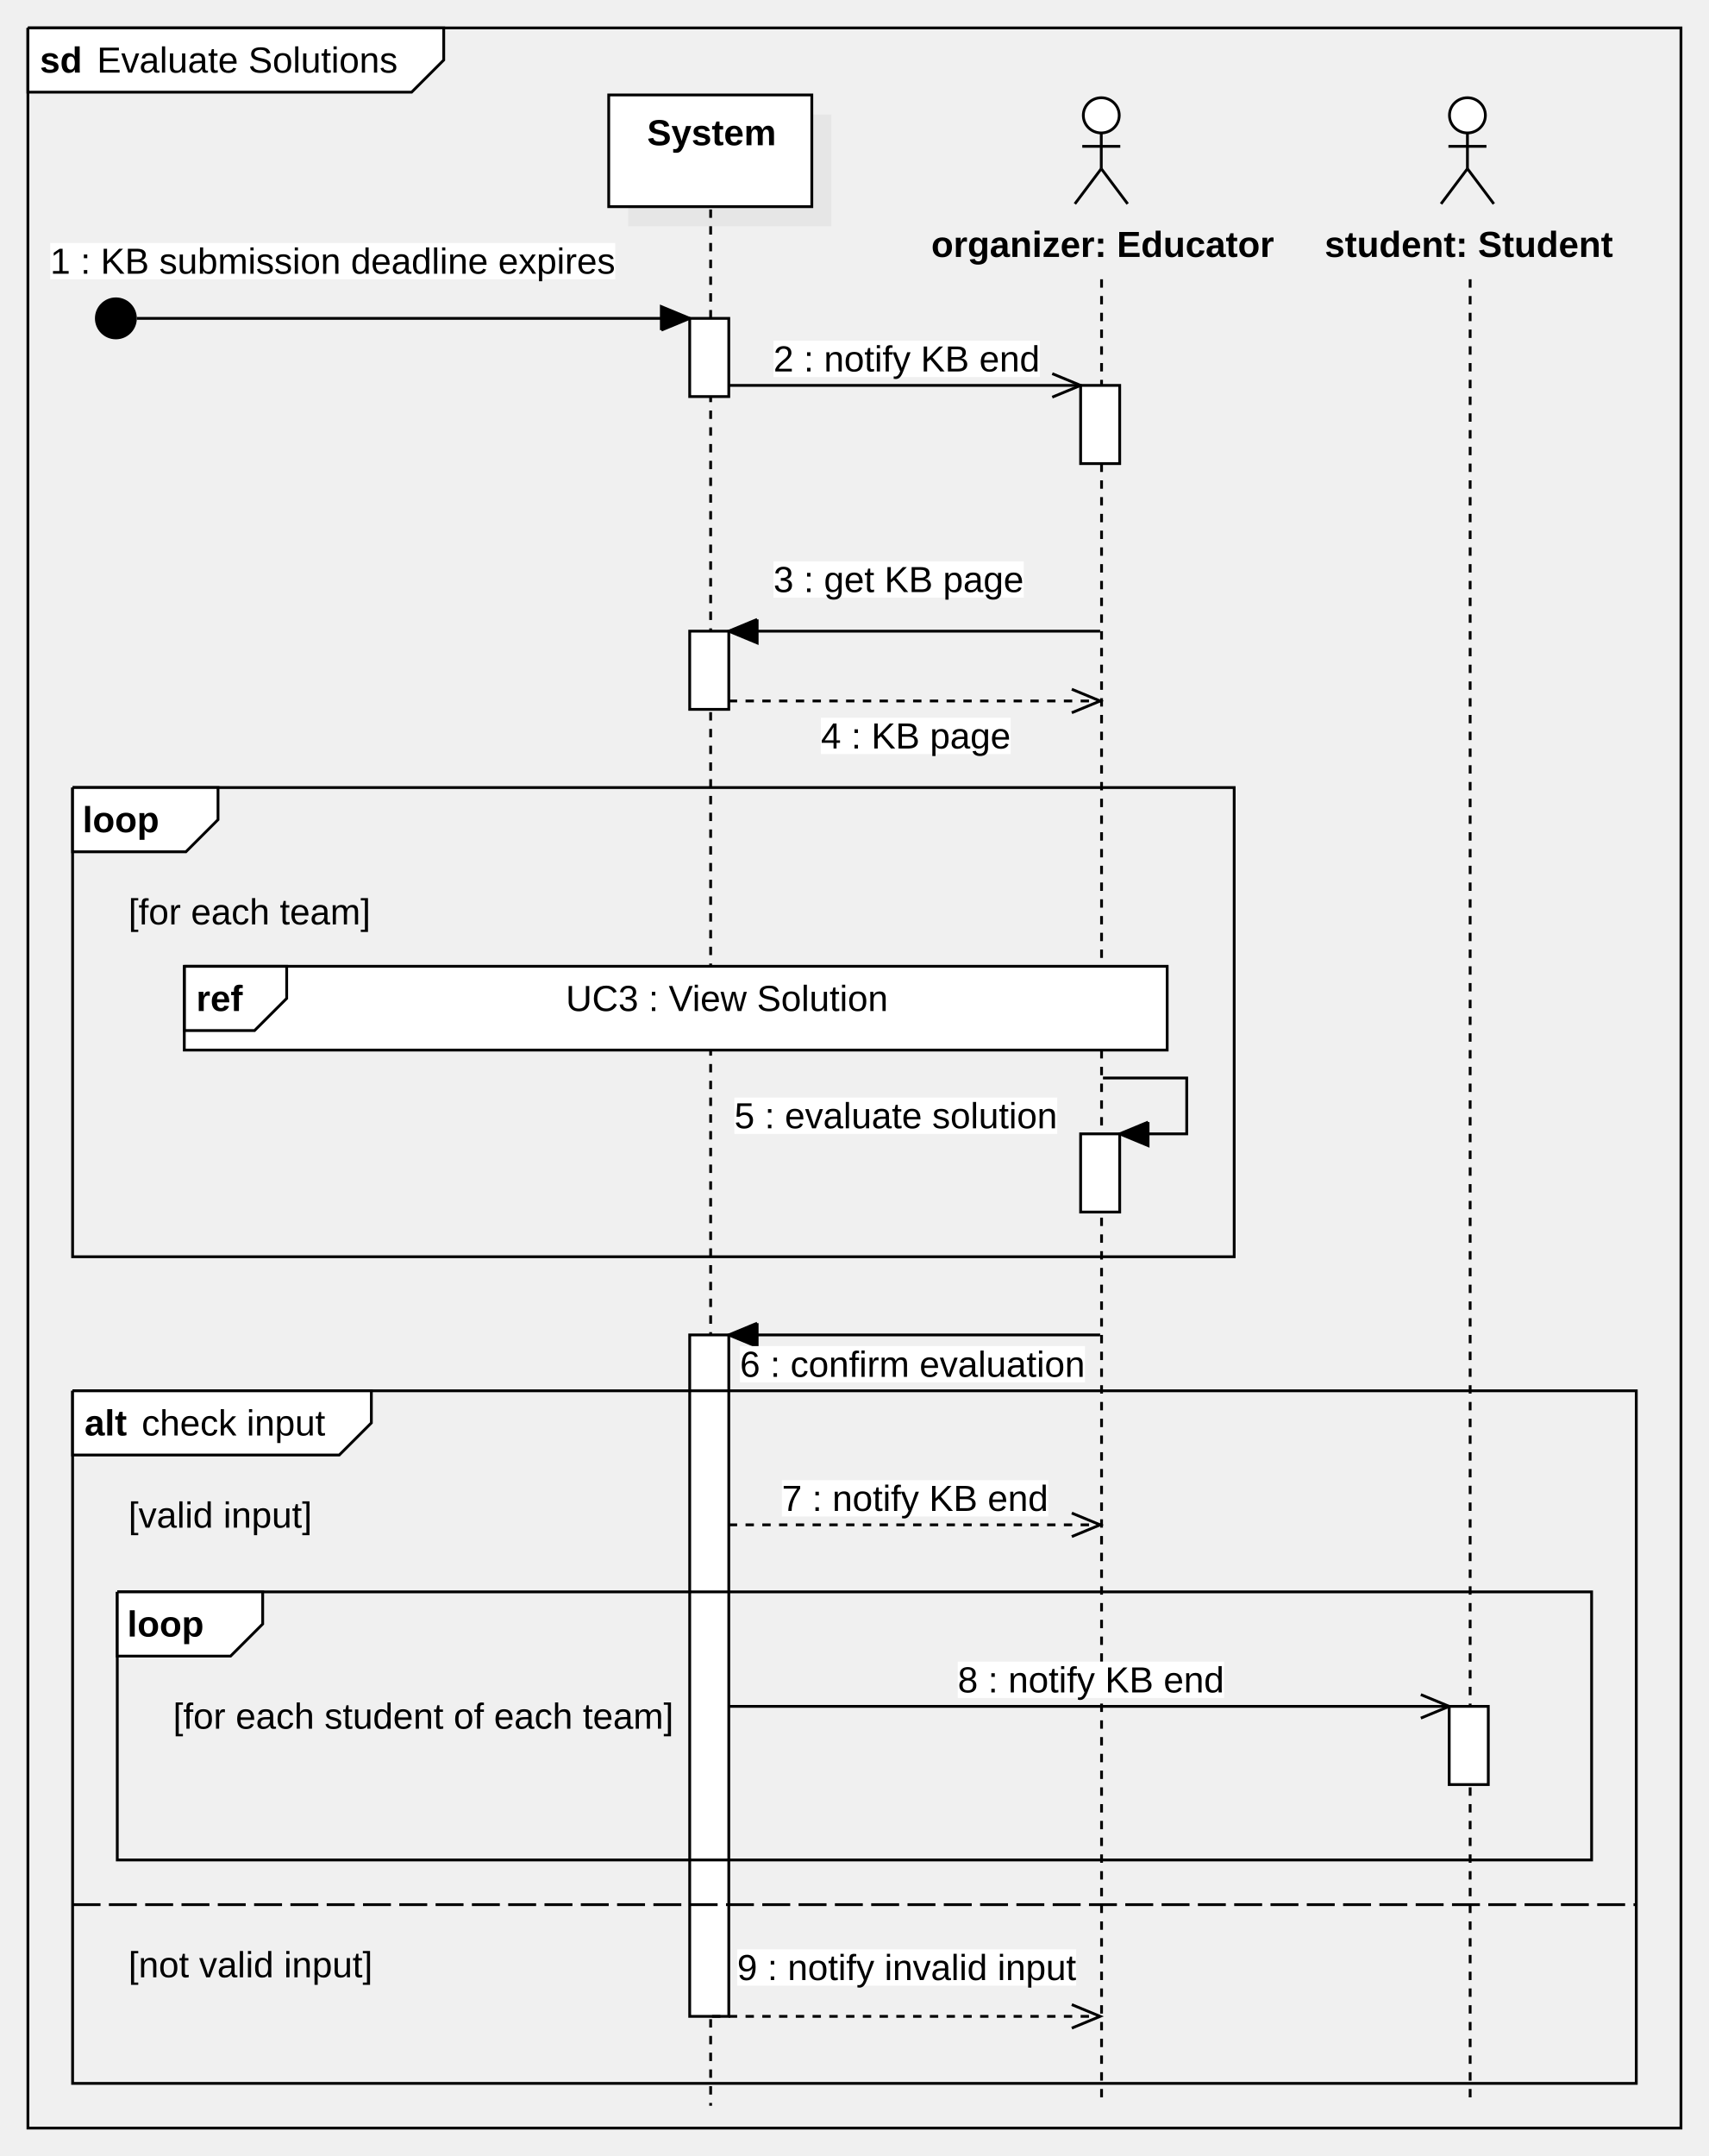
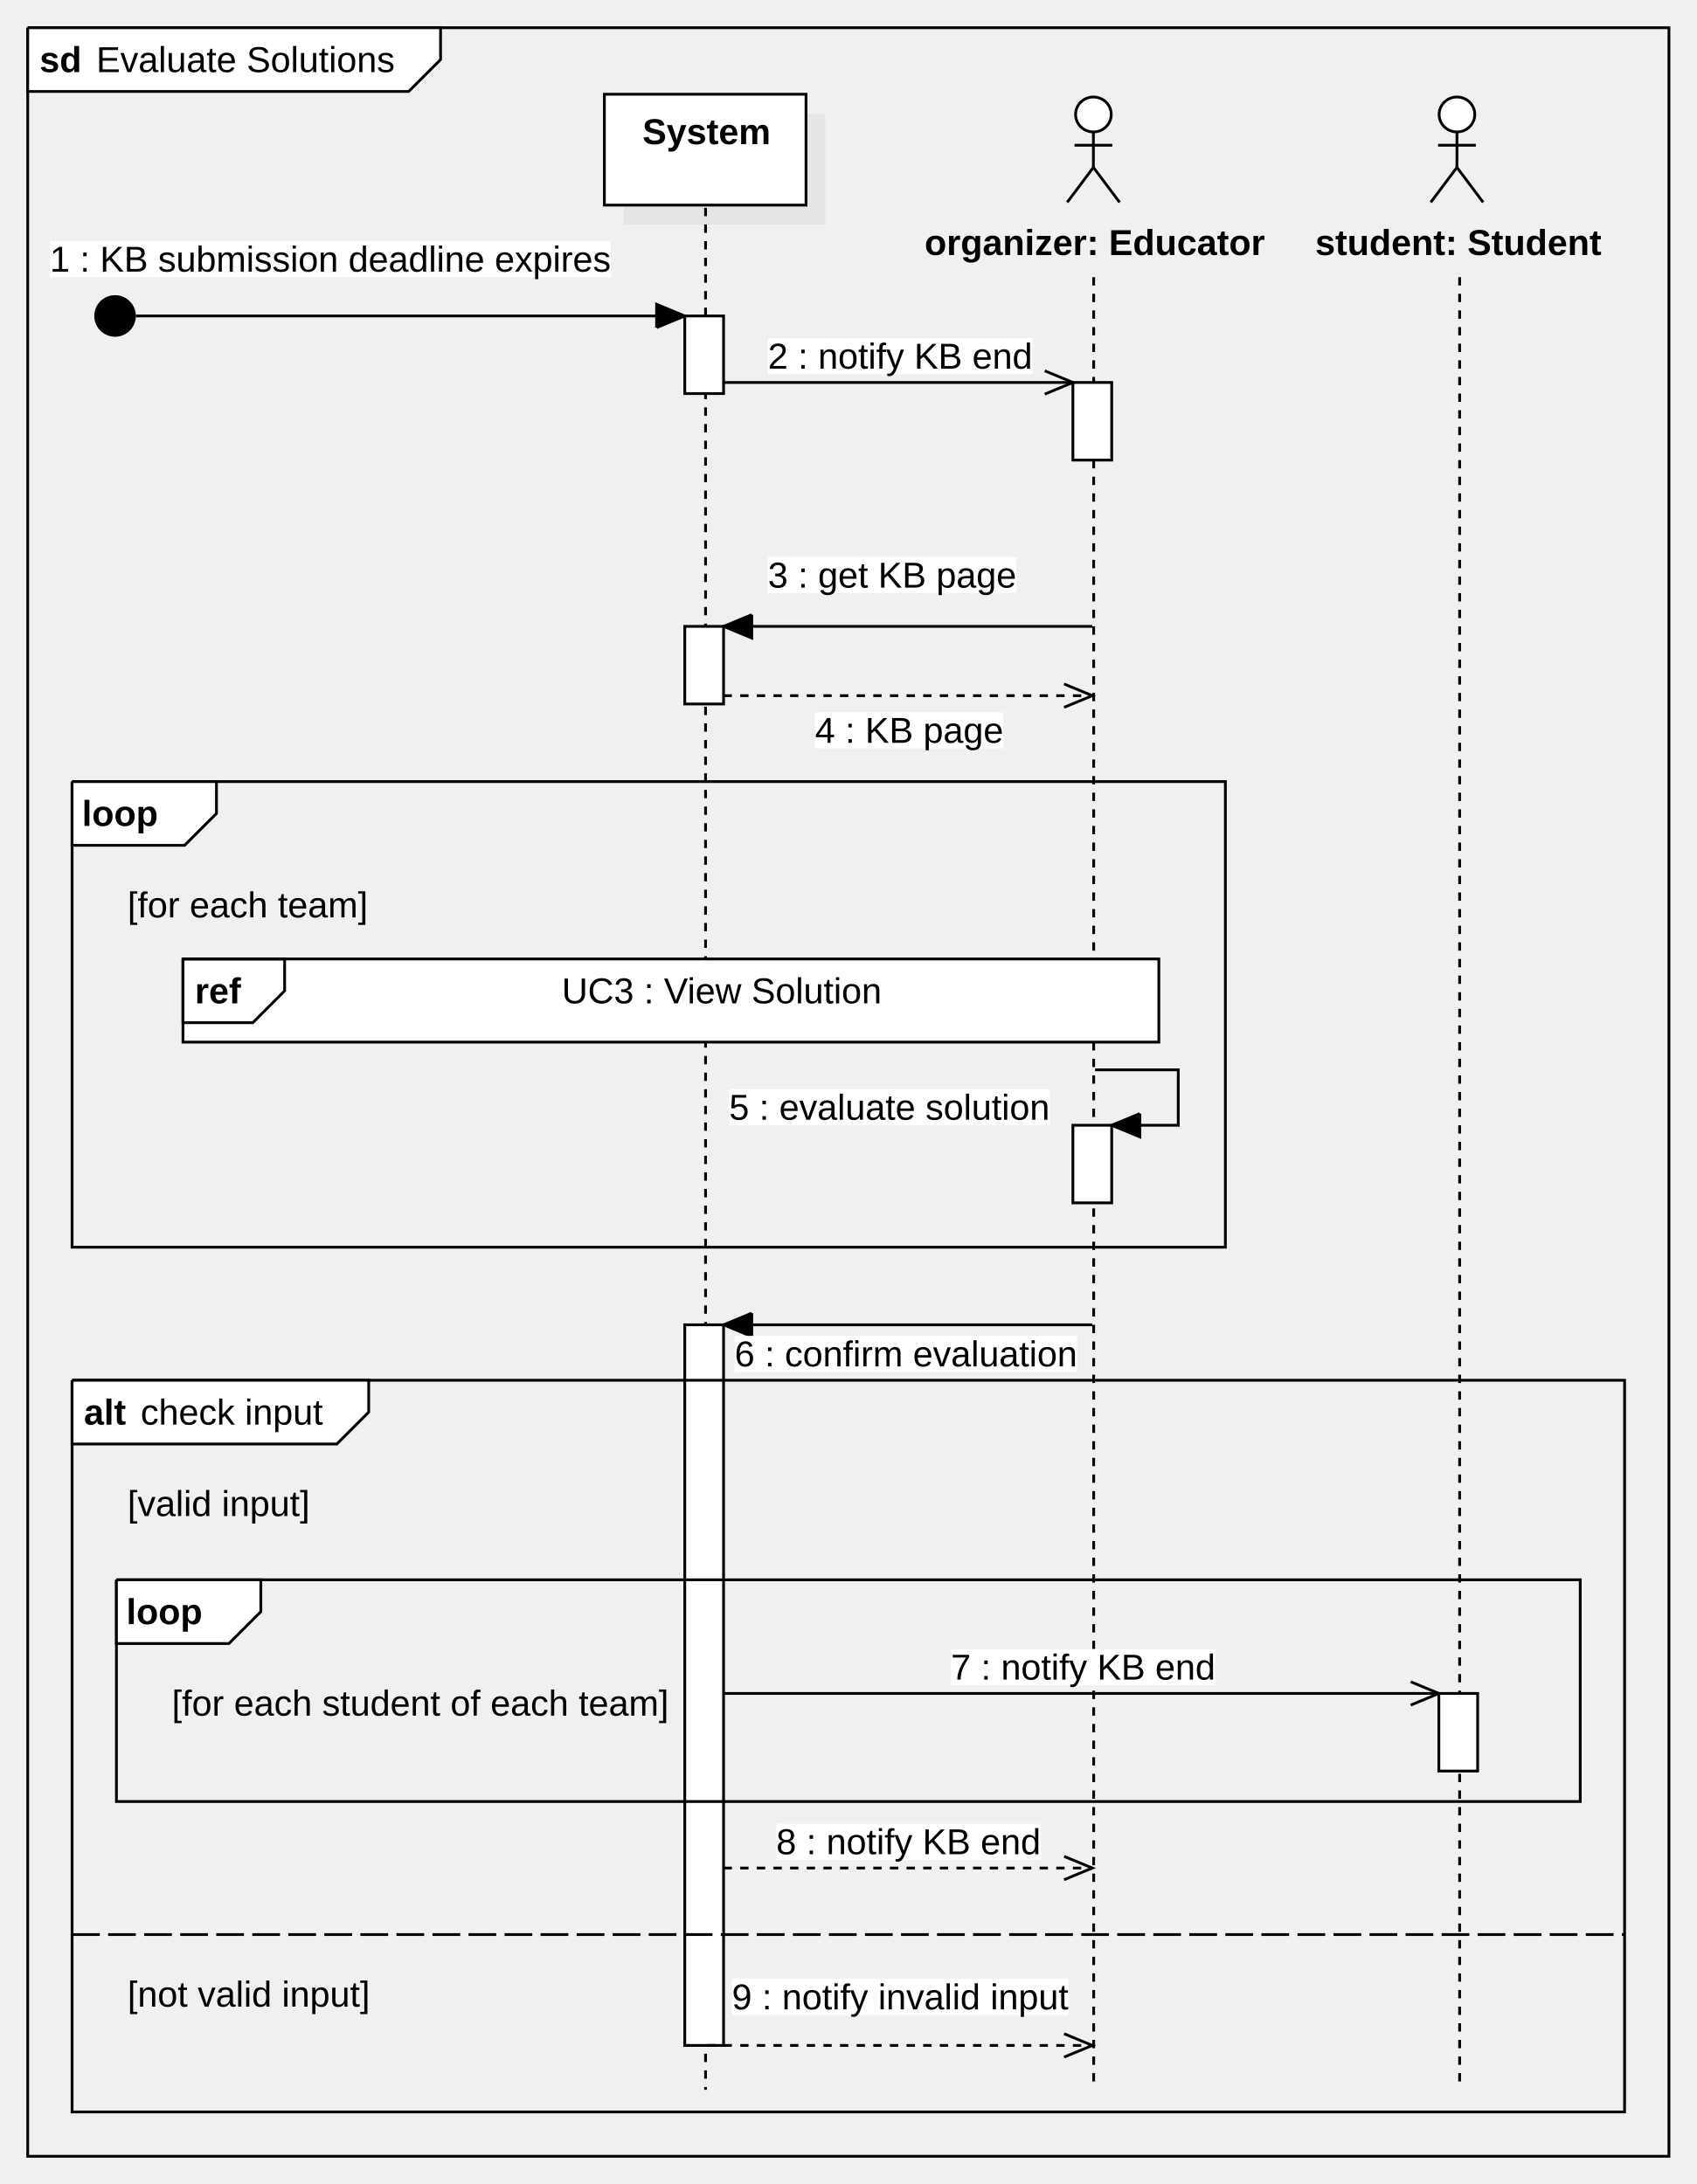
- <svg xmlns="http://www.w3.org/2000/svg" height="772" version="1.1" width="612">
+ <svg xmlns="http://www.w3.org/2000/svg" height="788" version="1.1" width="612">
  <defs />
  <g>
    <g>
-       <path d=" M 10 10 L 602 10 L 602 762 L 10 762 L 10 10" fill="none" paint-order="fill stroke markers" stroke="#000000" stroke-dasharray="" stroke-miterlimit="10" />
+       <path d=" M 10 10 L 602 10 L 602 778 L 10 778 L 10 10" fill="none" paint-order="fill stroke markers" stroke="#000000" stroke-dasharray="" stroke-miterlimit="10" />
    </g>
    <g>
      <path d=" M 10 10 L 10 33 L 147.412 33 L 158.912 21.5 L 158.912 10 L 10 10" fill="#ffffff" paint-order="stroke fill markers" stroke="none" />
    </g>
    <g>
      <path d=" M 10 10 L 10 33 L 147.412 33 L 158.912 21.5 L 158.912 10 L 10 10 L 10 10" fill="none" paint-order="fill stroke markers" stroke="#000000" stroke-dasharray="" stroke-miterlimit="10" />
    </g>
    <g>
      <g>
        <path fill="none" stroke="none" />
        <text dominant-baseline="central" fill="#000000" font-family="Arial" font-size="13px" font-style="normal" font-weight="normal" stroke="none" text-anchor="middle" text-decoration="undefined" transform="matrix(1 0 0 1 -6 -6)" x="94.571" y="27.5">Evaluate Solutions</text>
      </g>
    </g>
    <g>
      <g>
        <path fill="none" stroke="none" />
        <text dominant-baseline="central" fill="#000000" font-family="Arial" font-size="13px" font-style="normal" font-weight="bold" stroke="none" text-anchor="middle" text-decoration="undefined" transform="matrix(1 0 0 1 -6 -6)" x="27.865" y="27.5">sd</text>
      </g>
    </g>
    <g>
      <path d=" M 387.969 41.3 C 387.969 37.821 390.847 35 394.398 35 C 397.948 35 400.827 37.821 400.827 41.3 C 400.827 44.779 397.948 47.6 394.398 47.6 C 390.847 47.6 387.969 44.779 387.969 41.3 Z" fill="#ffffff" paint-order="stroke fill markers" stroke="none" />
    </g>
    <g>
      <path d=" M 387.969 41.3 C 387.969 37.821 390.847 35 394.398 35 C 397.948 35 400.827 37.821 400.827 41.3 C 400.827 44.779 397.948 47.6 394.398 47.6 C 390.847 47.6 387.969 44.779 387.969 41.3 Z" fill="none" paint-order="fill stroke markers" stroke="#000000" stroke-dasharray="" stroke-miterlimit="10" />
    </g>
    <g>
      <path d=" M 394.398 47.6 L 394.398 60.4" fill="none" paint-order="fill stroke markers" stroke="#000000" stroke-dasharray="" stroke-miterlimit="10" />
    </g>
    <g>
      <path d=" M 387.59 52.4 L 401.205 52.4" fill="none" paint-order="fill stroke markers" stroke="#000000" stroke-dasharray="" stroke-miterlimit="10" />
    </g>
    <g>
      <path d=" M 394.398 60.4 L 384.943 73" fill="none" paint-order="fill stroke markers" stroke="#000000" stroke-dasharray="" stroke-miterlimit="10" />
    </g>
    <g>
      <path d=" M 394.398 60.4 L 403.852 73" fill="none" paint-order="fill stroke markers" stroke="#000000" stroke-dasharray="" stroke-miterlimit="10" />
    </g>
    <g>
      <g>
        <path fill="none" stroke="none" />
        <text dominant-baseline="central" fill="#000000" font-family="Arial" font-size="13px" font-style="normal" font-weight="bold" stroke="none" text-anchor="middle" text-decoration="undefined" transform="matrix(1 0 0 1 -6 -6)" x="400.898" y="93.5">organizer: Educator</text>
      </g>
    </g>
    <g>
      <path d=" M 394.5 100 L 394.5 754" fill="none" paint-order="fill stroke markers" stroke="#000000" stroke-dasharray="3" stroke-miterlimit="10" />
    </g>
    <g>
      <rect fill="#C0C0C0" fill-opacity="0.2" height="40" stroke="none" transform="matrix(1 0 0 1 -6 -6)" width="72.736" x="231" y="47" />
    </g>
    <g>
      <rect fill="#ffffff" height="40" stroke="none" transform="matrix(1 0 0 1 -6 -6)" width="72.736" x="224" y="40" />
    </g>
    <g>
      <path d=" M 218 34 L 290.736 34 L 290.736 74 L 218 74 L 218 34 Z Z" fill="none" paint-order="fill stroke markers" stroke="#000000" stroke-dasharray="" stroke-miterlimit="10" />
    </g>
    <g>
      <g>
        <path fill="none" stroke="none" />
        <text dominant-baseline="central" fill="#000000" font-family="Arial" font-size="13px" font-style="normal" font-weight="bold" stroke="none" text-anchor="middle" text-decoration="undefined" transform="matrix(1 0 0 1 -6 -6)" x="260.868" y="53.5">System</text>
      </g>
    </g>
    <g>
      <path d=" M 254.5 75 L 254.5 754" fill="none" paint-order="fill stroke markers" stroke="#000000" stroke-dasharray="3" stroke-miterlimit="10" />
    </g>
    <g>
      <path d=" M 34 114 C 34 109.858 37.358 106.5 41.5 106.5 C 45.642 106.5 49 109.858 49 114 C 49 118.142 45.642 121.5 41.5 121.5 C 37.358 121.5 34 118.142 34 114 Z" fill="#000000" paint-order="stroke fill markers" stroke="none" />
    </g>
    <g>
      <path d=" M 519.1 41.3 C 519.1 37.821 521.979 35 525.53 35 C 529.08 35 531.959 37.821 531.959 41.3 C 531.959 44.779 529.08 47.6 525.53 47.6 C 521.979 47.6 519.1 44.779 519.1 41.3 Z" fill="#ffffff" paint-order="stroke fill markers" stroke="none" />
    </g>
    <g>
      <path d=" M 519.1 41.3 C 519.1 37.821 521.979 35 525.53 35 C 529.08 35 531.959 37.821 531.959 41.3 C 531.959 44.779 529.08 47.6 525.53 47.6 C 521.979 47.6 519.1 44.779 519.1 41.3 Z" fill="none" paint-order="fill stroke markers" stroke="#000000" stroke-dasharray="" stroke-miterlimit="10" />
    </g>
    <g>
      <path d=" M 525.53 47.6 L 525.53 60.4" fill="none" paint-order="fill stroke markers" stroke="#000000" stroke-dasharray="" stroke-miterlimit="10" />
    </g>
    <g>
      <path d=" M 518.722 52.4 L 532.337 52.4" fill="none" paint-order="fill stroke markers" stroke="#000000" stroke-dasharray="" stroke-miterlimit="10" />
    </g>
    <g>
      <path d=" M 525.53 60.4 L 516.075 73" fill="none" paint-order="fill stroke markers" stroke="#000000" stroke-dasharray="" stroke-miterlimit="10" />
    </g>
    <g>
      <path d=" M 525.53 60.4 L 534.984 73" fill="none" paint-order="fill stroke markers" stroke="#000000" stroke-dasharray="" stroke-miterlimit="10" />
    </g>
    <g>
      <g>
        <path fill="none" stroke="none" />
        <text dominant-baseline="central" fill="#000000" font-family="Arial" font-size="13px" font-style="normal" font-weight="bold" stroke="none" text-anchor="middle" text-decoration="undefined" transform="matrix(1 0 0 1 -6 -6)" x="532.03" y="93.5">student: Student</text>
      </g>
    </g>
    <g>
      <path d=" M 526.5 100 L 526.5 754" fill="none" paint-order="fill stroke markers" stroke="#000000" stroke-dasharray="3" stroke-miterlimit="10" />
    </g>
    <g>
      <path d=" M 49 114 L 247 114" fill="none" paint-order="fill stroke markers" stroke="#000000" stroke-dasharray="" stroke-miterlimit="10" />
    </g>
    <g>
      <path d=" M 236.837 118.21 L 247 114 L 236.837 109.79" fill="#000000" paint-order="stroke fill markers" stroke="none" />
    </g>
    <g>
      <path d=" M 236.837 118.21 L 247 114 L 236.837 109.79 L 236.837 118.21" fill="none" paint-order="fill stroke markers" stroke="#000000" stroke-dasharray="" stroke-miterlimit="10" />
    </g>
    <g>
      <rect fill="#ffffff" height="13" stroke="none" transform="matrix(1 0 0 1 -6 -6)" width="202.332" x="24" y="93" />
    </g>
    <g>
      <g>
        <path fill="none" stroke="none" />
        <text dominant-baseline="central" fill="#000000" font-family="Arial" font-size="13px" font-style="normal" font-weight="normal" stroke="none" text-anchor="middle" text-decoration="undefined" transform="matrix(1 0 0 1 -6 -6)" x="125.166" y="99.5">1 : KB submission deadline expires</text>
      </g>
    </g>
    <g>
      <rect fill="#ffffff" height="28" stroke="none" transform="matrix(1 0 0 1 -6 -6)" width="14" x="253" y="120" />
    </g>
    <g>
      <path d=" M 247 114 L 261 114 L 261 142 L 247 142 L 247 114 Z Z" fill="none" paint-order="fill stroke markers" stroke="#000000" stroke-dasharray="" stroke-miterlimit="10" />
    </g>
    <g>
      <path d=" M 261 138 L 387 138" fill="none" paint-order="fill stroke markers" stroke="#000000" stroke-dasharray="" stroke-miterlimit="10" />
    </g>
    <g>
      <path d=" M 376.837 142.21 L 387 138 L 376.837 133.79" fill="none" paint-order="fill stroke markers" stroke="#000000" stroke-dasharray="" stroke-miterlimit="10" />
    </g>
    <g>
      <rect fill="#ffffff" height="13" stroke="none" transform="matrix(1 0 0 1 -6 -6)" width="95.393" x="283" y="128" />
    </g>
    <g>
      <g>
        <path fill="none" stroke="none" />
        <text dominant-baseline="central" fill="#000000" font-family="Arial" font-size="13px" font-style="normal" font-weight="normal" stroke="none" text-anchor="middle" text-decoration="undefined" transform="matrix(1 0 0 1 -6 -6)" x="330.696" y="134.5">2 : notify KB end</text>
      </g>
    </g>
    <g>
      <rect fill="#ffffff" height="28" stroke="none" transform="matrix(1 0 0 1 -6 -6)" width="14" x="393" y="144" />
    </g>
    <g>
      <path d=" M 387 138 L 401 138 L 401 166 L 387 166 L 387 138 Z Z" fill="none" paint-order="fill stroke markers" stroke="#000000" stroke-dasharray="" stroke-miterlimit="10" />
    </g>
    <g>
      <path d=" M 394 226 L 261 226" fill="none" paint-order="fill stroke markers" stroke="#000000" stroke-dasharray="" stroke-miterlimit="10" />
    </g>
    <g>
      <path d=" M 271.163 221.79 L 261 226 L 271.163 230.21" fill="#000000" paint-order="stroke fill markers" stroke="none" />
    </g>
    <g>
      <path d=" M 271.163 221.79 L 261 226 L 271.163 230.21 L 271.163 221.79" fill="none" paint-order="fill stroke markers" stroke="#000000" stroke-dasharray="" stroke-miterlimit="10" />
    </g>
    <g>
      <rect fill="#ffffff" height="13" stroke="none" transform="matrix(1 0 0 1 -6 -6)" width="89.623" x="283" y="207" />
    </g>
    <g>
      <g>
        <path fill="none" stroke="none" />
        <text dominant-baseline="central" fill="#000000" font-family="Arial" font-size="13px" font-style="normal" font-weight="normal" stroke="none" text-anchor="middle" text-decoration="undefined" transform="matrix(1 0 0 1 -6 -6)" x="327.811" y="213.5">3 : get KB page</text>
      </g>
    </g>
    <g>
      <rect fill="#ffffff" height="28" stroke="none" transform="matrix(1 0 0 1 -6 -6)" width="14" x="253" y="232" />
    </g>
    <g>
      <path d=" M 247 226 L 261 226 L 261 254 L 247 254 L 247 226 Z Z" fill="none" paint-order="fill stroke markers" stroke="#000000" stroke-dasharray="" stroke-miterlimit="10" />
    </g>
    <g>
      <path d=" M 261 251 L 394 251" fill="none" paint-order="fill stroke markers" stroke="#000000" stroke-dasharray="3" stroke-miterlimit="10" />
    </g>
    <g>
      <path d=" M 383.837 255.21 L 394 251 L 383.837 246.79" fill="none" paint-order="fill stroke markers" stroke="#000000" stroke-dasharray="" stroke-miterlimit="10" />
    </g>
    <g>
      <rect fill="#ffffff" height="13" stroke="none" transform="matrix(1 0 0 1 -6 -6)" width="67.939" x="300" y="263" />
    </g>
    <g>
      <g>
        <path fill="none" stroke="none" />
        <text dominant-baseline="central" fill="#000000" font-family="Arial" font-size="13px" font-style="normal" font-weight="normal" stroke="none" text-anchor="middle" text-decoration="undefined" transform="matrix(1 0 0 1 -6 -6)" x="333.969" y="269.5">4 : KB page</text>
      </g>
    </g>
    <g>
      <rect fill="#ffffff" height="30" stroke="none" transform="matrix(1 0 0 1 -6 -6)" width="352" x="72" y="352" />
    </g>
    <g>
      <path d=" M 66 346 L 418 346 L 418 376 L 66 376 L 66 346 Z Z" fill="none" paint-order="fill stroke markers" stroke="#000000" stroke-dasharray="" stroke-miterlimit="10" />
    </g>
    <g>
      <path d=" M 66 346 L 66 369 L 91.171 369 L 102.671 357.5 L 102.671 346 L 66 346 L 66 346" fill="none" paint-order="fill stroke markers" stroke="#000000" stroke-dasharray="" stroke-miterlimit="10" />
    </g>
    <g>
      <g>
        <path fill="none" stroke="none" />
        <text dominant-baseline="central" fill="#000000" font-family="Arial" font-size="13px" font-style="normal" font-weight="normal" stroke="none" text-anchor="middle" text-decoration="undefined" transform="matrix(1 0 0 1 -6 -6)" x="266.335" y="363.5">UC3 : View Solution</text>
      </g>
    </g>
    <g>
      <g>
        <path fill="none" stroke="none" />
        <text dominant-baseline="central" fill="#000000" font-family="Arial" font-size="13px" font-style="normal" font-weight="bold" stroke="none" text-anchor="middle" text-decoration="undefined" transform="matrix(1 0 0 1 -6 -6)" x="84.585" y="363.5">ref</text>
      </g>
    </g>
    <g>
      <path d=" M 395 386 L 425 386 L 425 406 L 401 406" fill="none" paint-order="fill stroke markers" stroke="#000000" stroke-dasharray="" stroke-miterlimit="10" />
    </g>
    <g>
      <path d=" M 411.163 401.79 L 401 406 L 411.163 410.21" fill="#000000" paint-order="stroke fill markers" stroke="none" />
    </g>
    <g>
      <path d=" M 411.163 401.79 L 401 406 L 411.163 410.21 L 411.163 401.79" fill="none" paint-order="fill stroke markers" stroke="#000000" stroke-dasharray="" stroke-miterlimit="10" />
    </g>
    <g>
      <rect fill="#ffffff" height="13" stroke="none" transform="matrix(1 0 0 1 -6 -6)" width="115.635" x="269" y="399" />
    </g>
    <g>
      <g>
        <path fill="none" stroke="none" />
        <text dominant-baseline="central" fill="#000000" font-family="Arial" font-size="13px" font-style="normal" font-weight="normal" stroke="none" text-anchor="middle" text-decoration="undefined" transform="matrix(1 0 0 1 -6 -6)" x="326.818" y="405.5">5 : evaluate solution</text>
      </g>
    </g>
    <g>
      <rect fill="#ffffff" height="28" stroke="none" transform="matrix(1 0 0 1 -6 -6)" width="14" x="393" y="412" />
    </g>
    <g>
      <path d=" M 387 406 L 401 406 L 401 434 L 387 434 L 387 406 Z Z" fill="none" paint-order="fill stroke markers" stroke="#000000" stroke-dasharray="" stroke-miterlimit="10" />
    </g>
    <g>
      <path d=" M 394 478 L 261 478" fill="none" paint-order="fill stroke markers" stroke="#000000" stroke-dasharray="" stroke-miterlimit="10" />
    </g>
    <g>
      <path d=" M 271.163 473.79 L 261 478 L 271.163 482.21" fill="#000000" paint-order="stroke fill markers" stroke="none" />
    </g>
    <g>
      <path d=" M 271.163 473.79 L 261 478 L 271.163 482.21 L 271.163 473.79" fill="none" paint-order="fill stroke markers" stroke="#000000" stroke-dasharray="" stroke-miterlimit="10" />
    </g>
    <g>
      <rect fill="#ffffff" height="13" stroke="none" transform="matrix(1 0 0 1 -6 -6)" width="123.563" x="271" y="488" />
    </g>
    <g>
      <g>
        <path fill="none" stroke="none" />
        <text dominant-baseline="central" fill="#000000" font-family="Arial" font-size="13px" font-style="normal" font-weight="normal" stroke="none" text-anchor="middle" text-decoration="undefined" transform="matrix(1 0 0 1 -6 -6)" x="332.782" y="494.5">6 : confirm evaluation</text>
      </g>
    </g>
    <g>
-       <rect fill="#ffffff" height="244" stroke="none" transform="matrix(1 0 0 1 -6 -6)" width="14" x="253" y="484" />
-     </g>
-     <g>
-       <path d=" M 247 478 L 261 478 L 261 722 L 247 722 L 247 478 Z Z" fill="none" paint-order="fill stroke markers" stroke="#000000" stroke-dasharray="" stroke-miterlimit="10" />
-     </g>
-     <g>
-       <path d=" M 261 546 L 394 546" fill="none" paint-order="fill stroke markers" stroke="#000000" stroke-dasharray="3" stroke-miterlimit="10" />
-     </g>
-     <g>
-       <path d=" M 383.837 550.21 L 394 546 L 383.837 541.79" fill="none" paint-order="fill stroke markers" stroke="#000000" stroke-dasharray="" stroke-miterlimit="10" />
-     </g>
-     <g>
-       <rect fill="#ffffff" height="13" stroke="none" transform="matrix(1 0 0 1 -6 -6)" width="95.393" x="286" y="536" />
-     </g>
-     <g>
-       <g>
-         <path fill="none" stroke="none" />
-         <text dominant-baseline="central" fill="#000000" font-family="Arial" font-size="13px" font-style="normal" font-weight="normal" stroke="none" text-anchor="middle" text-decoration="undefined" transform="matrix(1 0 0 1 -6 -6)" x="333.696" y="542.5">7 : notify KB end</text>
-       </g>
+       <rect fill="#ffffff" height="260" stroke="none" transform="matrix(1 0 0 1 -6 -6)" width="14" x="253" y="484" />
+     </g>
+     <g>
+       <path d=" M 247 478 L 261 478 L 261 738 L 247 738 L 247 478 Z Z" fill="none" paint-order="fill stroke markers" stroke="#000000" stroke-dasharray="" stroke-miterlimit="10" />
    </g>
    <g>
      <path d=" M 261 611 L 519 611" fill="none" paint-order="fill stroke markers" stroke="#000000" stroke-dasharray="" stroke-miterlimit="10" />
    </g>
    <g>
      <path d=" M 508.837 615.21 L 519 611 L 508.837 606.79" fill="none" paint-order="fill stroke markers" stroke="#000000" stroke-dasharray="" stroke-miterlimit="10" />
    </g>
    <g>
      <rect fill="#ffffff" height="13" stroke="none" transform="matrix(1 0 0 1 -6 -6)" width="95.393" x="349" y="601" />
    </g>
    <g>
      <g>
        <path fill="none" stroke="none" />
-         <text dominant-baseline="central" fill="#000000" font-family="Arial" font-size="13px" font-style="normal" font-weight="normal" stroke="none" text-anchor="middle" text-decoration="undefined" transform="matrix(1 0 0 1 -6 -6)" x="396.696" y="607.5">8 : notify KB end</text>
+         <text dominant-baseline="central" fill="#000000" font-family="Arial" font-size="13px" font-style="normal" font-weight="normal" stroke="none" text-anchor="middle" text-decoration="undefined" transform="matrix(1 0 0 1 -6 -6)" x="396.696" y="607.5">7 : notify KB end</text>
      </g>
    </g>
    <g>
      <rect fill="#ffffff" height="28" stroke="none" transform="matrix(1 0 0 1 -6 -6)" width="14" x="525" y="617" />
    </g>
    <g>
      <path d=" M 519 611 L 533 611 L 533 639 L 519 639 L 519 611 Z Z" fill="none" paint-order="fill stroke markers" stroke="#000000" stroke-dasharray="" stroke-miterlimit="10" />
    </g>
    <g>
-       <path d=" M 255 722 L 394 722" fill="none" paint-order="fill stroke markers" stroke="#000000" stroke-dasharray="3" stroke-miterlimit="10" />
-     </g>
-     <g>
-       <path d=" M 383.837 726.21 L 394 722 L 383.837 717.79" fill="none" paint-order="fill stroke markers" stroke="#000000" stroke-dasharray="" stroke-miterlimit="10" />
-     </g>
-     <g>
-       <rect fill="#ffffff" height="13" stroke="none" transform="matrix(1 0 0 1 -6 -6)" width="121.405" x="270" y="704" />
-     </g>
-     <g>
-       <g>
-         <path fill="none" stroke="none" />
-         <text dominant-baseline="central" fill="#000000" font-family="Arial" font-size="13px" font-style="normal" font-weight="normal" stroke="none" text-anchor="middle" text-decoration="undefined" transform="matrix(1 0 0 1 -6 -6)" x="330.703" y="710.5">9 : notify invalid input</text>
+       <path d=" M 261 674 L 394 674" fill="none" paint-order="fill stroke markers" stroke="#000000" stroke-dasharray="3" stroke-miterlimit="10" />
+     </g>
+     <g>
+       <path d=" M 383.837 678.21 L 394 674 L 383.837 669.79" fill="none" paint-order="fill stroke markers" stroke="#000000" stroke-dasharray="" stroke-miterlimit="10" />
+     </g>
+     <g>
+       <rect fill="#ffffff" height="13" stroke="none" transform="matrix(1 0 0 1 -6 -6)" width="95.393" x="286" y="664" />
+     </g>
+     <g>
+       <g>
+         <path fill="none" stroke="none" />
+         <text dominant-baseline="central" fill="#000000" font-family="Arial" font-size="13px" font-style="normal" font-weight="normal" stroke="none" text-anchor="middle" text-decoration="undefined" transform="matrix(1 0 0 1 -6 -6)" x="333.696" y="670.5">8 : notify KB end</text>
+       </g>
+     </g>
+     <g>
+       <path d=" M 255 738 L 394 738" fill="none" paint-order="fill stroke markers" stroke="#000000" stroke-dasharray="3" stroke-miterlimit="10" />
+     </g>
+     <g>
+       <path d=" M 383.837 742.21 L 394 738 L 383.837 733.79" fill="none" paint-order="fill stroke markers" stroke="#000000" stroke-dasharray="" stroke-miterlimit="10" />
+     </g>
+     <g>
+       <rect fill="#ffffff" height="13" stroke="none" transform="matrix(1 0 0 1 -6 -6)" width="121.405" x="270" y="720" />
+     </g>
+     <g>
+       <g>
+         <path fill="none" stroke="none" />
+         <text dominant-baseline="central" fill="#000000" font-family="Arial" font-size="13px" font-style="normal" font-weight="normal" stroke="none" text-anchor="middle" text-decoration="undefined" transform="matrix(1 0 0 1 -6 -6)" x="330.703" y="726.5">9 : notify invalid input</text>
      </g>
    </g>
    <g>
      <path d=" M 26 282 L 442 282 L 442 450 L 26 450 L 26 282" fill="none" paint-order="fill stroke markers" stroke="#000000" stroke-dasharray="" stroke-miterlimit="10" />
    </g>
    <g>
      <path d=" M 26 282 L 26 305 L 66.578 305 L 78.078 293.5 L 78.078 282 L 26 282" fill="#ffffff" paint-order="stroke fill markers" stroke="none" />
    </g>
    <g>
      <path d=" M 26 282 L 26 305 L 66.578 305 L 78.078 293.5 L 78.078 282 L 26 282 L 26 282" fill="none" paint-order="fill stroke markers" stroke="#000000" stroke-dasharray="" stroke-miterlimit="10" />
    </g>
    <g>
      <g>
        <path fill="none" stroke="none" />
        <text dominant-baseline="central" fill="#000000" font-family="Arial" font-size="13px" font-style="normal" font-weight="bold" stroke="none" text-anchor="middle" text-decoration="undefined" transform="matrix(1 0 0 1 -6 -6)" x="49.289" y="299.5">loop</text>
      </g>
    </g>
    <g>
      <g>
        <path fill="none" stroke="none" />
        <text dominant-baseline="central" fill="#000000" font-family="Arial" font-size="13px" font-style="normal" font-weight="normal" stroke="none" text-anchor="middle" text-decoration="undefined" transform="matrix(1 0 0 1 -6 -6)" x="95.354" y="332.5">[for each team]</text>
      </g>
    </g>
    <g>
-       <path d=" M 26 498 L 586 498 L 586 746 L 26 746 L 26 498" fill="none" paint-order="fill stroke markers" stroke="#000000" stroke-dasharray="" stroke-miterlimit="10" />
+       <path d=" M 26 498 L 586 498 L 586 762 L 26 762 L 26 498" fill="none" paint-order="fill stroke markers" stroke="#000000" stroke-dasharray="" stroke-miterlimit="10" />
    </g>
    <g>
      <path d=" M 26 498 L 26 521 L 121.492 521 L 132.992 509.5 L 132.992 498 L 26 498" fill="#ffffff" paint-order="stroke fill markers" stroke="none" />
    </g>
    <g>
      <path d=" M 26 498 L 26 521 L 121.492 521 L 132.992 509.5 L 132.992 498 L 26 498 L 26 498" fill="none" paint-order="fill stroke markers" stroke="#000000" stroke-dasharray="" stroke-miterlimit="10" />
    </g>
    <g>
      <g>
        <path fill="none" stroke="none" />
        <text dominant-baseline="central" fill="#000000" font-family="Arial" font-size="13px" font-style="normal" font-weight="normal" stroke="none" text-anchor="middle" text-decoration="undefined" transform="matrix(1 0 0 1 -6 -6)" x="89.611" y="515.5">check input</text>
      </g>
    </g>
    <g>
      <g>
        <path fill="none" stroke="none" />
        <text dominant-baseline="central" fill="#000000" font-family="Arial" font-size="13px" font-style="normal" font-weight="bold" stroke="none" text-anchor="middle" text-decoration="undefined" transform="matrix(1 0 0 1 -6 -6)" x="43.865" y="515.5">alt</text>
      </g>
    </g>
    <g>
      <g>
        <path fill="none" stroke="none" />
        <text dominant-baseline="central" fill="#000000" font-family="Arial" font-size="13px" font-style="normal" font-weight="normal" stroke="none" text-anchor="middle" text-decoration="undefined" transform="matrix(1 0 0 1 -6 -6)" x="84.881" y="548.5">[valid input]</text>
      </g>
    </g>
    <g>
-       <path d=" M 26 682 L 586 682" fill="none" paint-order="fill stroke markers" stroke="#000000" stroke-dasharray="10,3" stroke-miterlimit="10" />
-     </g>
-     <g>
-       <g>
-         <path fill="none" stroke="none" />
-         <text dominant-baseline="central" fill="#000000" font-family="Arial" font-size="13px" font-style="normal" font-weight="normal" stroke="none" text-anchor="middle" text-decoration="undefined" transform="matrix(1 0 0 1 -6 -6)" x="95.723" y="709.5">[not valid input]</text>
-       </g>
-     </g>
-     <g>
-       <path d=" M 42 570 L 570 570 L 570 666 L 42 666 L 42 570" fill="none" paint-order="fill stroke markers" stroke="#000000" stroke-dasharray="" stroke-miterlimit="10" />
+       <path d=" M 26 698 L 586 698" fill="none" paint-order="fill stroke markers" stroke="#000000" stroke-dasharray="10,3" stroke-miterlimit="10" />
+     </g>
+     <g>
+       <g>
+         <path fill="none" stroke="none" />
+         <text dominant-baseline="central" fill="#000000" font-family="Arial" font-size="13px" font-style="normal" font-weight="normal" stroke="none" text-anchor="middle" text-decoration="undefined" transform="matrix(1 0 0 1 -6 -6)" x="95.723" y="725.5">[not valid input]</text>
+       </g>
+     </g>
+     <g>
+       <path d=" M 42 570 L 570 570 L 570 650 L 42 650 L 42 570" fill="none" paint-order="fill stroke markers" stroke="#000000" stroke-dasharray="" stroke-miterlimit="10" />
    </g>
    <g>
      <path d=" M 42 570 L 42 593 L 82.578 593 L 94.078 581.5 L 94.078 570 L 42 570" fill="#ffffff" paint-order="stroke fill markers" stroke="none" />
    </g>
    <g>
      <path d=" M 42 570 L 42 593 L 82.578 593 L 94.078 581.5 L 94.078 570 L 42 570 L 42 570" fill="none" paint-order="fill stroke markers" stroke="#000000" stroke-dasharray="" stroke-miterlimit="10" />
    </g>
    <g>
      <g>
        <path fill="none" stroke="none" />
        <text dominant-baseline="central" fill="#000000" font-family="Arial" font-size="13px" font-style="normal" font-weight="bold" stroke="none" text-anchor="middle" text-decoration="undefined" transform="matrix(1 0 0 1 -6 -6)" x="65.289" y="587.5">loop</text>
      </g>
    </g>
    <g>
      <g>
        <path fill="none" stroke="none" />
        <text dominant-baseline="central" fill="#000000" font-family="Arial" font-size="13px" font-style="normal" font-weight="normal" stroke="none" text-anchor="middle" text-decoration="undefined" transform="matrix(1 0 0 1 -6 -6)" x="157.61" y="620.5">[for each student of each team]</text>
      </g>
    </g>
  </g>
</svg>
